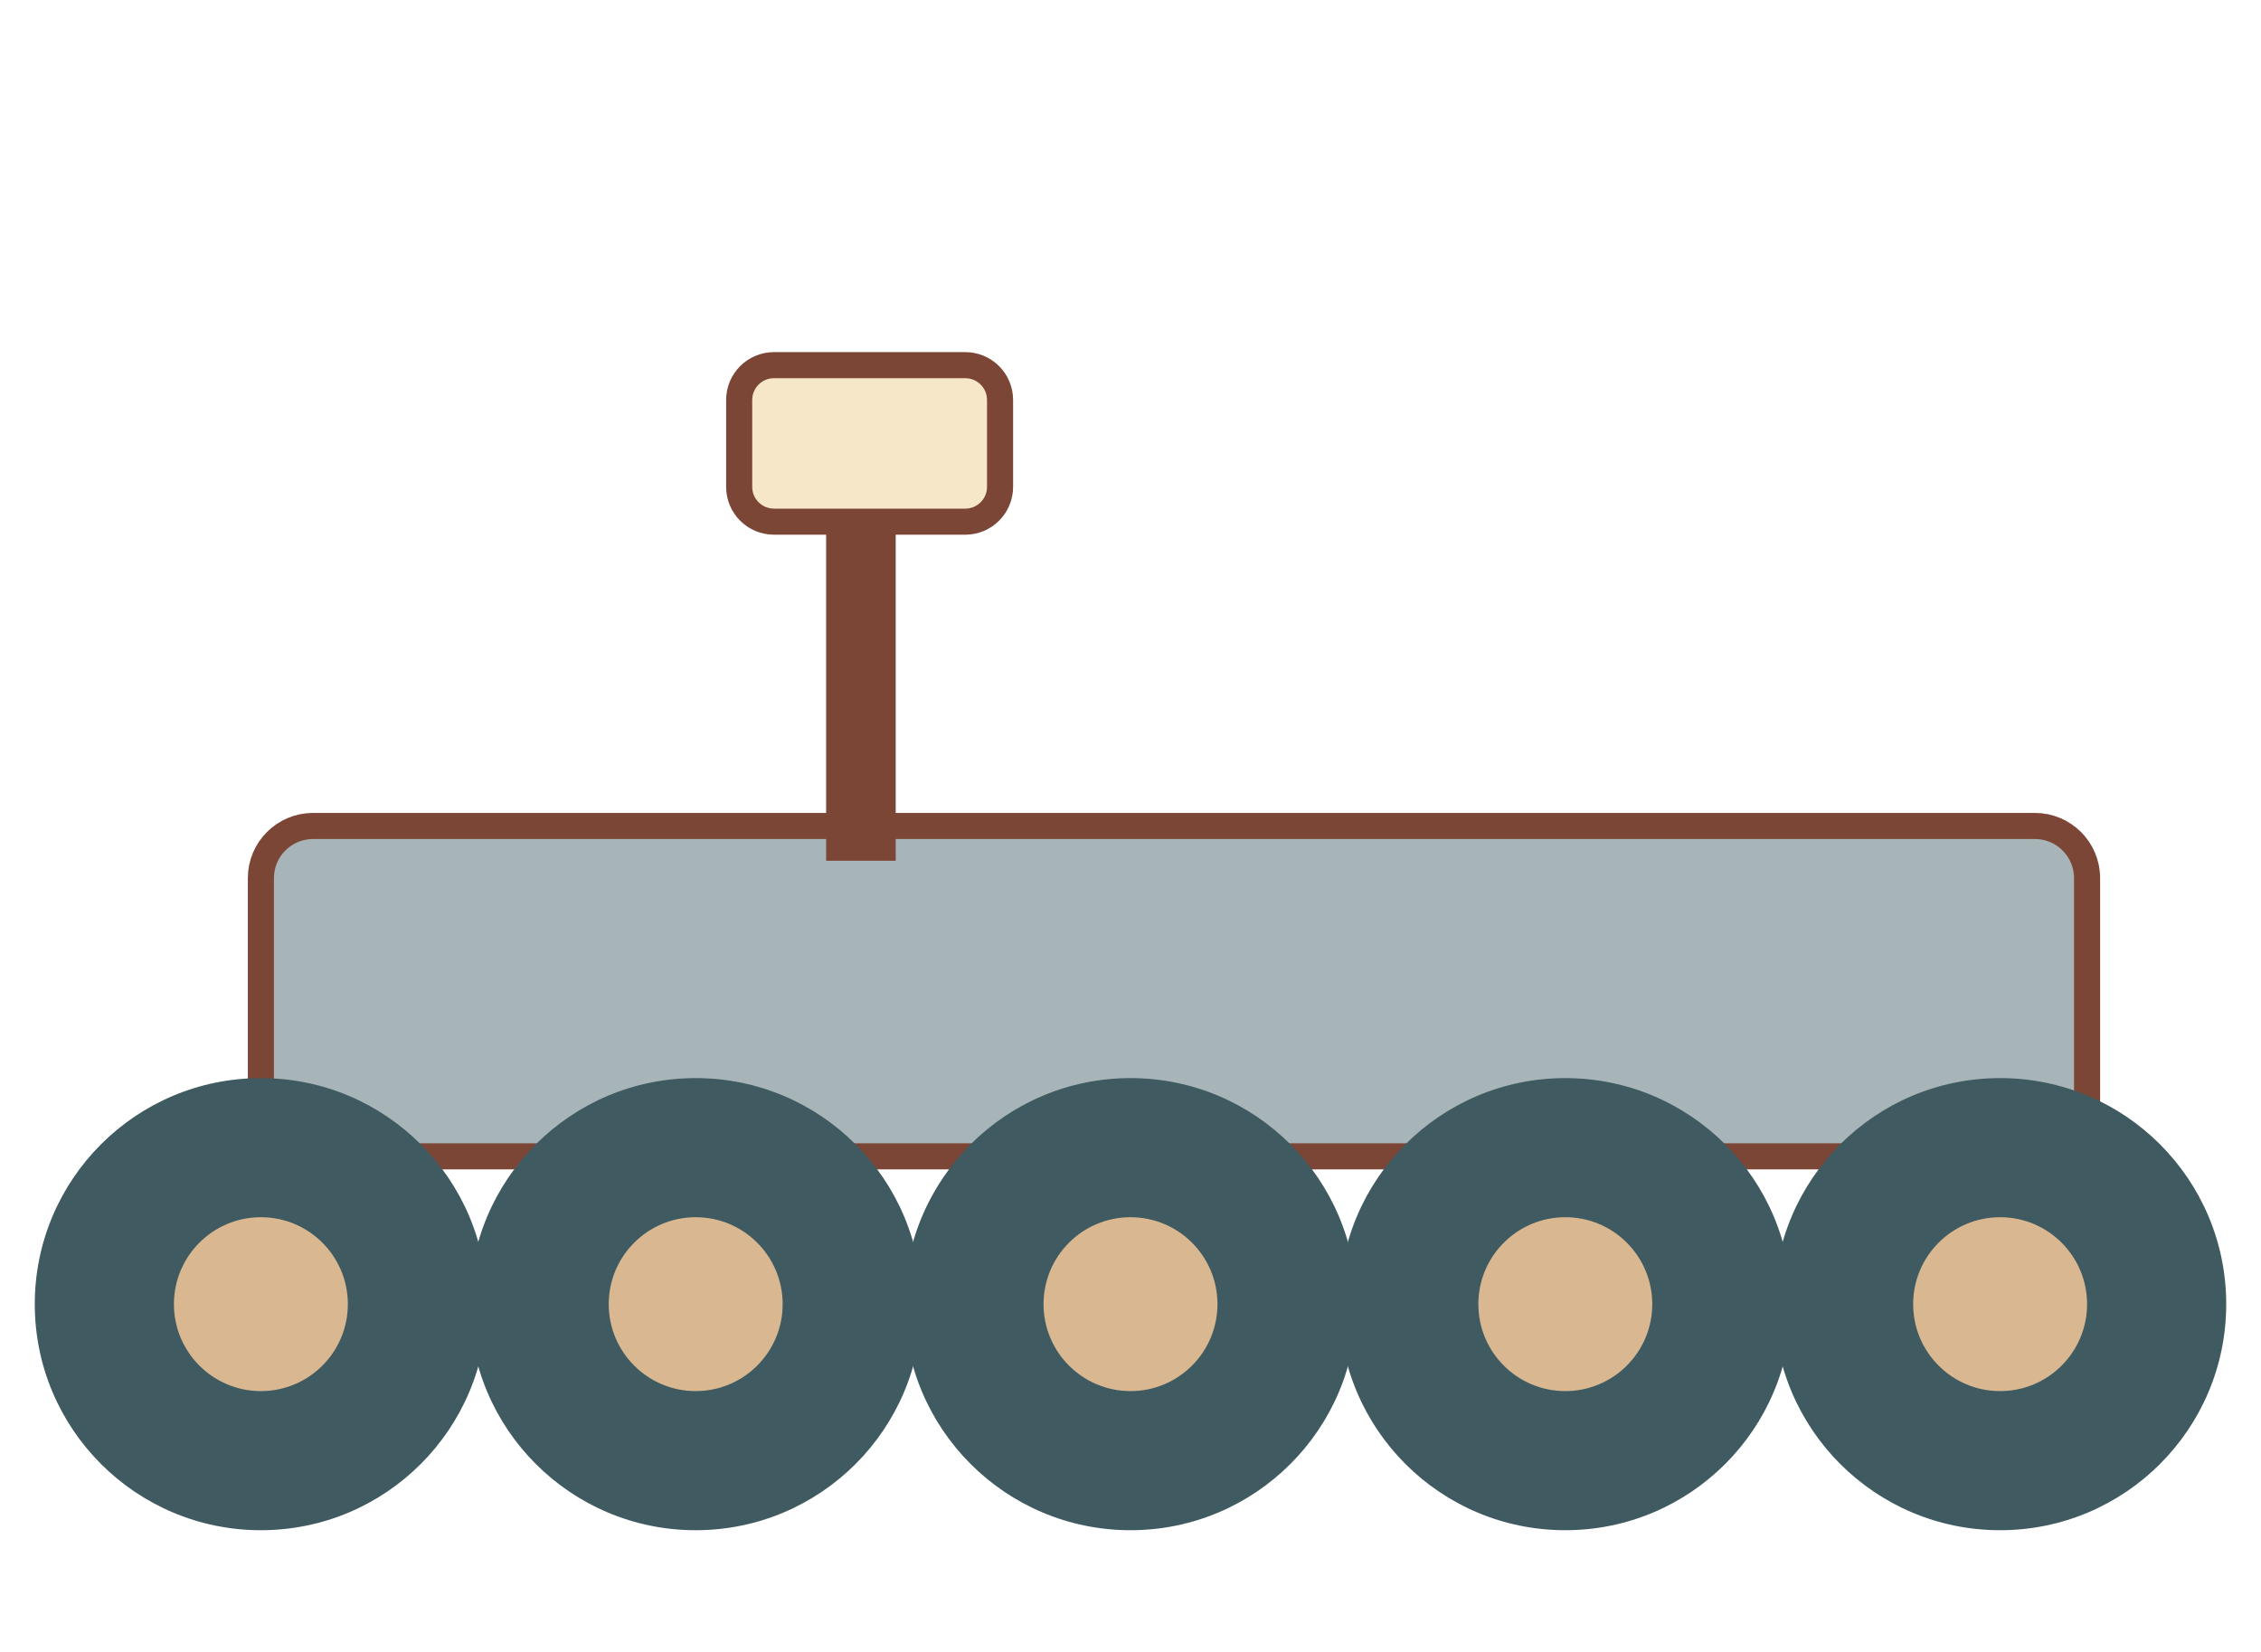
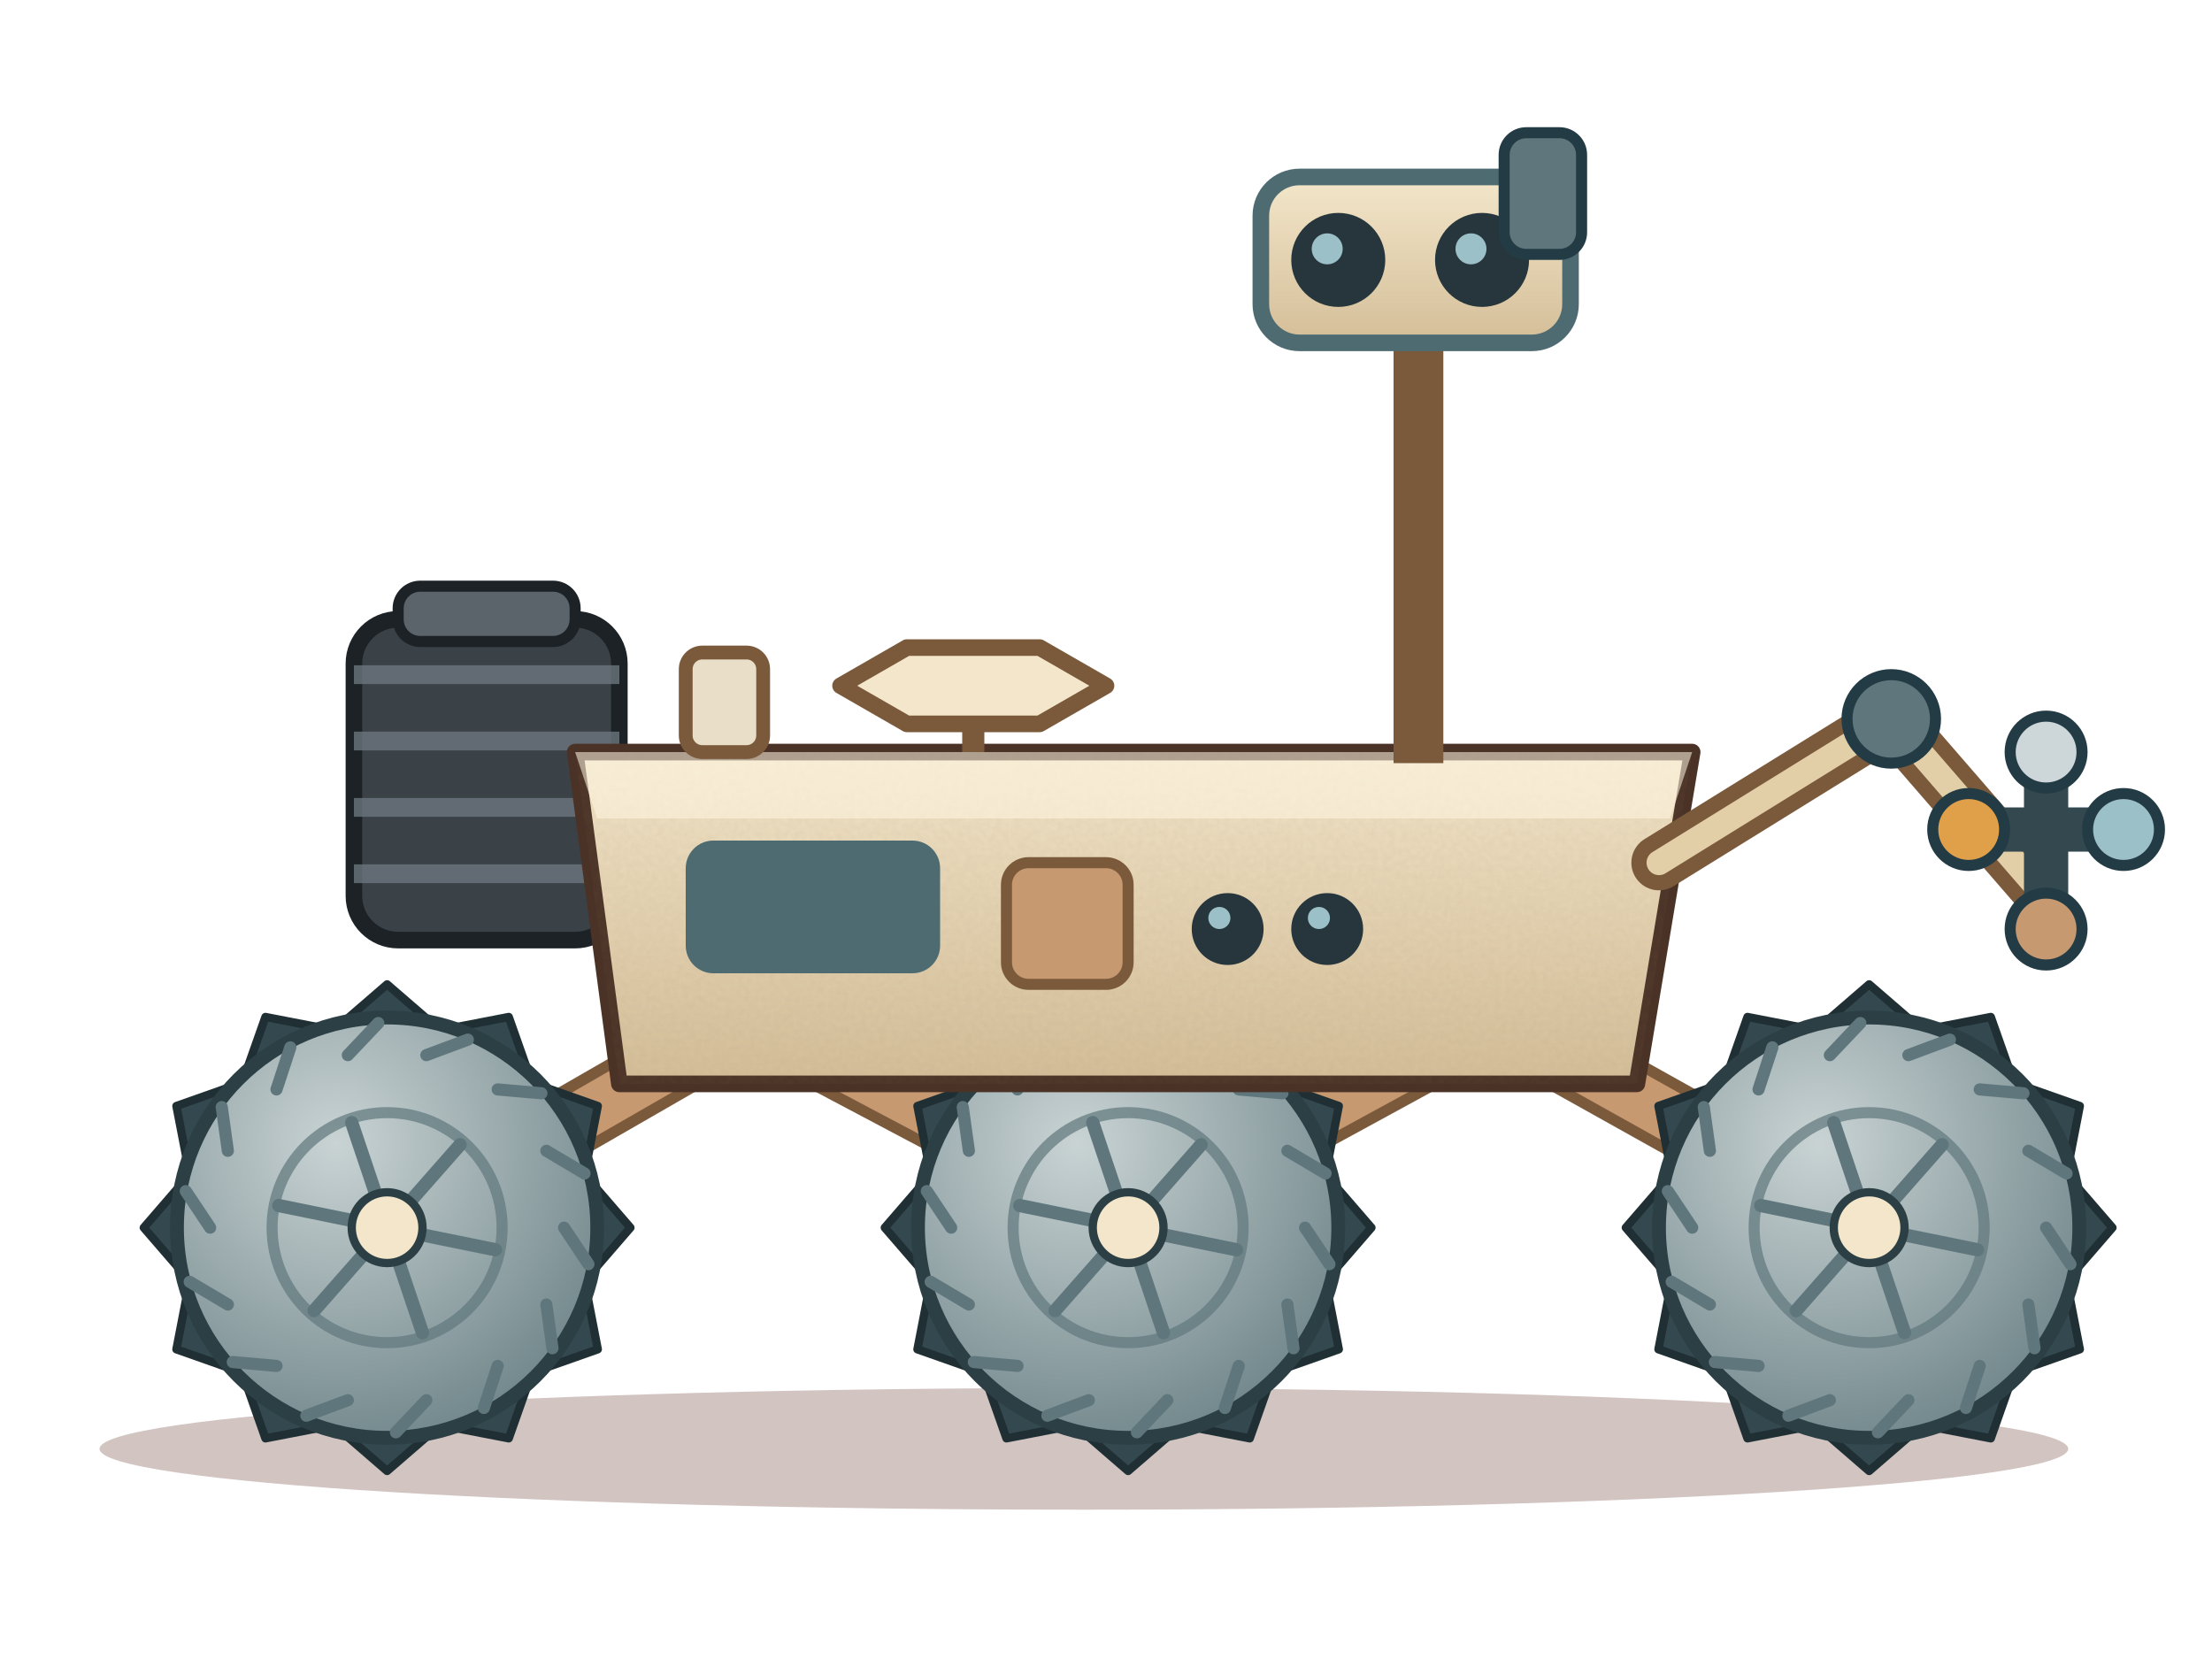
- <svg xmlns="http://www.w3.org/2000/svg" viewBox="0 0 260 190" width="260" height="190" role="img">
-   <rect x="30" y="95" width="210" height="38" rx="6" fill="#a8b5b8" stroke="#7b4636" stroke-width="3" />
-   <rect x="95" y="55" width="8" height="44" fill="#7b4636" />
-   <rect x="85" y="42" width="30" height="18" rx="4" fill="#f6e7c9" stroke="#7b4636" stroke-width="3" />
-   <circle cx="30" cy="150" r="26" fill="#3f5a60" />
-   <circle cx="30" cy="150" r="10" fill="#d9b891" />
-   <circle cx="80" cy="150" r="26" fill="#3f5a60" />
-   <circle cx="80" cy="150" r="10" fill="#d9b891" />
-   <circle cx="130" cy="150" r="26" fill="#3f5a60" />
-   <circle cx="130" cy="150" r="10" fill="#d9b891" />
-   <circle cx="180" cy="150" r="26" fill="#3f5a60" />
-   <circle cx="180" cy="150" r="10" fill="#d9b891" />
-   <circle cx="230" cy="150" r="26" fill="#3f5a60" />
-   <circle cx="230" cy="150" r="10" fill="#d9b891" />
+ <svg xmlns="http://www.w3.org/2000/svg" viewBox="0 0 400 300" width="400" height="300" role="img">
+   <defs>
+     <linearGradient id="gold" x1="0" y1="0" x2="0" y2="1">
+       <stop offset="0" stop-color="#ecd7a2" />
+       <stop offset="1" stop-color="#c9a45e" />
+     </linearGradient>
+     <linearGradient id="cream" x1="0" y1="0" x2="0" y2="1">
+       <stop offset="0" stop-color="#f3e6ca" />
+       <stop offset="1" stop-color="#d4be98" />
+     </linearGradient>
+     <linearGradient id="solar" x1="0" y1="0" x2="1" y2="1">
+       <stop offset="0" stop-color="#4c7ba5" />
+       <stop offset="1" stop-color="#25415f" />
+     </linearGradient>
+     <linearGradient id="deck" x1="0" y1="0" x2="1" y2="1">
+       <stop offset="0" stop-color="#2f4a6e" />
+       <stop offset="1" stop-color="#101d33" />
+     </linearGradient>
+     <radialGradient id="steel" cx="0.38" cy="0.3" r="0.9">
+       <stop offset="0" stop-color="#c9d3d4" />
+       <stop offset="1" stop-color="#5f777c" />
+     </radialGradient>
+     <filter id="grain" x="0" y="0" width="100%" height="100%">
+       <feTurbulence type="fractalNoise" baseFrequency="0.9" numOctaves="2" seed="21" result="n" />
+       <feColorMatrix in="n" type="matrix" values="0 0 0 0 0.3  0 0 0 0 0.2  0 0 0 0 0.12  0 0 0 0.10 0" />
+       <feComposite in2="SourceGraphic" operator="in" />
+     </filter>
+   </defs>
+   <ellipse cx="196" cy="262" rx="178" ry="11" fill="#5a2c20" opacity=".28" />
+   <path d="M70 222 L136 184 L204 220 L270 184 L338 222" fill="none" stroke="#7b5a3c" stroke-width="13" stroke-linecap="round" stroke-linejoin="round" />
+   <path d="M70 222 L136 184 L204 220 L270 184 L338 222" fill="none" stroke="#c79970" stroke-width="9" stroke-linecap="round" stroke-linejoin="round" />
+   <path d="M114.0,222.0 L105.7,231.6 L108.1,244.0 L96.2,248.2 L92.0,260.1 L79.6,257.7 L70.0,266.0 L60.4,257.7 L48.0,260.1 L43.8,248.2 L31.9,244.0 L34.3,231.6 L26.0,222.0 L34.3,212.4 L31.9,200.0 L43.8,195.8 L48.0,183.9 L60.4,186.3 L70.0,178.0 L79.6,186.3 L92.0,183.9 L96.2,195.8 L108.1,200.0 L105.7,212.4 Z" fill="#34494f" stroke="#1f2f34" stroke-width="1.5" stroke-linejoin="round" />
+   <circle cx="70" cy="222" r="38" fill="url(#steel)" stroke="#2b3f45" stroke-width="2.5" />
+   <path d="M102.0 222.0 L106.4 228.6" stroke="#5f777c" stroke-width="2.2" stroke-linecap="round" />
+   <path d="M98.8 235.9 L99.9 243.8" stroke="#5f777c" stroke-width="2.2" stroke-linecap="round" />
+   <path d="M90.0 247.0 L87.5 254.6" stroke="#5f777c" stroke-width="2.2" stroke-linecap="round" />
+   <path d="M77.1 253.2 L71.6 259.0" stroke="#5f777c" stroke-width="2.2" stroke-linecap="round" />
+   <path d="M62.9 253.2 L55.4 256.0" stroke="#5f777c" stroke-width="2.2" stroke-linecap="round" />
+   <path d="M50.0 247.0 L42.1 246.3" stroke="#5f777c" stroke-width="2.2" stroke-linecap="round" />
+   <path d="M41.2 235.9 L34.3 231.8" stroke="#5f777c" stroke-width="2.2" stroke-linecap="round" />
+   <path d="M38.0 222.0 L33.6 215.4" stroke="#5f777c" stroke-width="2.2" stroke-linecap="round" />
+   <path d="M41.2 208.1 L40.1 200.2" stroke="#5f777c" stroke-width="2.2" stroke-linecap="round" />
+   <path d="M50.0 197.0 L52.5 189.4" stroke="#5f777c" stroke-width="2.2" stroke-linecap="round" />
+   <path d="M62.9 190.8 L68.4 185.0" stroke="#5f777c" stroke-width="2.2" stroke-linecap="round" />
+   <path d="M77.1 190.8 L84.6 188.0" stroke="#5f777c" stroke-width="2.2" stroke-linecap="round" />
+   <path d="M90.0 197.0 L97.9 197.7" stroke="#5f777c" stroke-width="2.2" stroke-linecap="round" />
+   <path d="M98.8 208.1 L105.7 212.2" stroke="#5f777c" stroke-width="2.2" stroke-linecap="round" />
+   <circle cx="70" cy="222" r="20.8" fill="none" stroke="#5f777c" stroke-width="2" opacity=".7" />
+   <path d="M70 222 L89.6 226.0" stroke="#5f777c" stroke-width="2.4" stroke-linecap="round" />
+   <path d="M70 222 L76.4 241.0" stroke="#5f777c" stroke-width="2.4" stroke-linecap="round" />
+   <path d="M70 222 L56.8 237.0" stroke="#5f777c" stroke-width="2.4" stroke-linecap="round" />
+   <path d="M70 222 L50.4 218.0" stroke="#5f777c" stroke-width="2.4" stroke-linecap="round" />
+   <path d="M70 222 L63.6 203.0" stroke="#5f777c" stroke-width="2.4" stroke-linecap="round" />
+   <path d="M70 222 L83.2 207.0" stroke="#5f777c" stroke-width="2.4" stroke-linecap="round" />
+   <circle cx="70" cy="222" r="6.4" fill="#f3e6ca" stroke="#2b3f45" stroke-width="1.5" />
+   <path d="M248.0,222.0 L239.7,231.6 L242.1,244.0 L230.2,248.2 L226.0,260.1 L213.6,257.7 L204.0,266.0 L194.4,257.7 L182.0,260.1 L177.8,248.2 L165.9,244.0 L168.3,231.6 L160.0,222.0 L168.3,212.4 L165.9,200.0 L177.8,195.8 L182.0,183.9 L194.4,186.3 L204.0,178.0 L213.6,186.3 L226.0,183.9 L230.2,195.8 L242.1,200.0 L239.7,212.4 Z" fill="#34494f" stroke="#1f2f34" stroke-width="1.5" stroke-linejoin="round" />
+   <circle cx="204" cy="222" r="38" fill="url(#steel)" stroke="#2b3f45" stroke-width="2.5" />
+   <path d="M236.0 222.0 L240.4 228.6" stroke="#5f777c" stroke-width="2.2" stroke-linecap="round" />
+   <path d="M232.8 235.9 L233.9 243.8" stroke="#5f777c" stroke-width="2.2" stroke-linecap="round" />
+   <path d="M224.0 247.0 L221.5 254.6" stroke="#5f777c" stroke-width="2.2" stroke-linecap="round" />
+   <path d="M211.1 253.2 L205.6 259.0" stroke="#5f777c" stroke-width="2.2" stroke-linecap="round" />
+   <path d="M196.9 253.2 L189.4 256.0" stroke="#5f777c" stroke-width="2.2" stroke-linecap="round" />
+   <path d="M184.0 247.0 L176.1 246.3" stroke="#5f777c" stroke-width="2.2" stroke-linecap="round" />
+   <path d="M175.2 235.9 L168.3 231.8" stroke="#5f777c" stroke-width="2.2" stroke-linecap="round" />
+   <path d="M172.0 222.0 L167.6 215.4" stroke="#5f777c" stroke-width="2.2" stroke-linecap="round" />
+   <path d="M175.2 208.1 L174.1 200.2" stroke="#5f777c" stroke-width="2.2" stroke-linecap="round" />
+   <path d="M184.0 197.0 L186.5 189.4" stroke="#5f777c" stroke-width="2.2" stroke-linecap="round" />
+   <path d="M196.9 190.8 L202.4 185.0" stroke="#5f777c" stroke-width="2.2" stroke-linecap="round" />
+   <path d="M211.1 190.8 L218.6 188.0" stroke="#5f777c" stroke-width="2.2" stroke-linecap="round" />
+   <path d="M224.0 197.0 L231.9 197.7" stroke="#5f777c" stroke-width="2.2" stroke-linecap="round" />
+   <path d="M232.8 208.1 L239.7 212.2" stroke="#5f777c" stroke-width="2.2" stroke-linecap="round" />
+   <circle cx="204" cy="222" r="20.8" fill="none" stroke="#5f777c" stroke-width="2" opacity=".7" />
+   <path d="M204 222 L223.6 226.0" stroke="#5f777c" stroke-width="2.4" stroke-linecap="round" />
+   <path d="M204 222 L210.4 241.0" stroke="#5f777c" stroke-width="2.4" stroke-linecap="round" />
+   <path d="M204 222 L190.8 237.0" stroke="#5f777c" stroke-width="2.4" stroke-linecap="round" />
+   <path d="M204 222 L184.4 218.0" stroke="#5f777c" stroke-width="2.4" stroke-linecap="round" />
+   <path d="M204 222 L197.6 203.0" stroke="#5f777c" stroke-width="2.4" stroke-linecap="round" />
+   <path d="M204 222 L217.2 207.0" stroke="#5f777c" stroke-width="2.4" stroke-linecap="round" />
+   <circle cx="204" cy="222" r="6.4" fill="#f3e6ca" stroke="#2b3f45" stroke-width="1.5" />
+   <path d="M382.0,222.0 L373.7,231.6 L376.1,244.0 L364.2,248.2 L360.0,260.1 L347.6,257.7 L338.0,266.0 L328.4,257.7 L316.0,260.1 L311.8,248.2 L299.9,244.0 L302.3,231.6 L294.0,222.0 L302.3,212.4 L299.9,200.0 L311.8,195.8 L316.0,183.9 L328.4,186.3 L338.0,178.0 L347.6,186.3 L360.0,183.9 L364.2,195.8 L376.1,200.0 L373.7,212.4 Z" fill="#34494f" stroke="#1f2f34" stroke-width="1.5" stroke-linejoin="round" />
+   <circle cx="338" cy="222" r="38" fill="url(#steel)" stroke="#2b3f45" stroke-width="2.5" />
+   <path d="M370.0 222.0 L374.4 228.6" stroke="#5f777c" stroke-width="2.2" stroke-linecap="round" />
+   <path d="M366.8 235.9 L367.9 243.8" stroke="#5f777c" stroke-width="2.2" stroke-linecap="round" />
+   <path d="M358.0 247.0 L355.5 254.6" stroke="#5f777c" stroke-width="2.2" stroke-linecap="round" />
+   <path d="M345.1 253.2 L339.6 259.0" stroke="#5f777c" stroke-width="2.2" stroke-linecap="round" />
+   <path d="M330.9 253.2 L323.4 256.0" stroke="#5f777c" stroke-width="2.2" stroke-linecap="round" />
+   <path d="M318.0 247.0 L310.1 246.3" stroke="#5f777c" stroke-width="2.2" stroke-linecap="round" />
+   <path d="M309.2 235.9 L302.3 231.8" stroke="#5f777c" stroke-width="2.2" stroke-linecap="round" />
+   <path d="M306.0 222.0 L301.6 215.4" stroke="#5f777c" stroke-width="2.2" stroke-linecap="round" />
+   <path d="M309.2 208.1 L308.1 200.2" stroke="#5f777c" stroke-width="2.2" stroke-linecap="round" />
+   <path d="M318.0 197.0 L320.5 189.4" stroke="#5f777c" stroke-width="2.2" stroke-linecap="round" />
+   <path d="M330.9 190.8 L336.4 185.0" stroke="#5f777c" stroke-width="2.2" stroke-linecap="round" />
+   <path d="M345.1 190.8 L352.6 188.0" stroke="#5f777c" stroke-width="2.2" stroke-linecap="round" />
+   <path d="M358.0 197.0 L365.9 197.7" stroke="#5f777c" stroke-width="2.2" stroke-linecap="round" />
+   <path d="M366.8 208.1 L373.7 212.2" stroke="#5f777c" stroke-width="2.2" stroke-linecap="round" />
+   <circle cx="338" cy="222" r="20.8" fill="none" stroke="#5f777c" stroke-width="2" opacity=".7" />
+   <path d="M338 222 L357.6 226.0" stroke="#5f777c" stroke-width="2.4" stroke-linecap="round" />
+   <path d="M338 222 L344.4 241.0" stroke="#5f777c" stroke-width="2.4" stroke-linecap="round" />
+   <path d="M338 222 L324.8 237.0" stroke="#5f777c" stroke-width="2.4" stroke-linecap="round" />
+   <path d="M338 222 L318.4 218.0" stroke="#5f777c" stroke-width="2.4" stroke-linecap="round" />
+   <path d="M338 222 L331.6 203.0" stroke="#5f777c" stroke-width="2.4" stroke-linecap="round" />
+   <path d="M338 222 L351.2 207.0" stroke="#5f777c" stroke-width="2.4" stroke-linecap="round" />
+   <circle cx="338" cy="222" r="6.4" fill="#f3e6ca" stroke="#2b3f45" stroke-width="1.5" />
+   <rect x="64" y="112" width="48" height="58" rx="8" fill="#3a4147" stroke="#1c2226" stroke-width="3" />
+   <path d="M64 122 H112" stroke="#6f7a82" stroke-width="3.4" opacity=".75" />
+   <path d="M64 134 H112" stroke="#6f7a82" stroke-width="3.4" opacity=".75" />
+   <path d="M64 146 H112" stroke="#6f7a82" stroke-width="3.4" opacity=".75" />
+   <path d="M64 158 H112" stroke="#6f7a82" stroke-width="3.4" opacity=".75" />
+   <rect x="72" y="106" width="32" height="10" rx="4" fill="#5b646b" stroke="#1c2226" stroke-width="2" />
+   <path d="M104 136 H306 L296 196 H112 Z" fill="url(#cream)" stroke="#4a3326" stroke-width="3" stroke-linejoin="round" />
+   <path d="M104 136 H306 L296 196 H112 Z" filter="url(#grain)" />
+   <path d="M104 136 H306 L302 148 H108 Z" fill="#fff6e2" opacity=".55" />
+   <rect x="124" y="152" width="46" height="24" rx="5" fill="#4e6b72" />
+   <rect x="182" y="156" width="22" height="22" rx="4" fill="#c79970" stroke="#7b5a3c" stroke-width="2" />
+   <circle cx="222" cy="168" r="6.5" fill="#26363c" />
+   <circle cx="220.5" cy="166" r="2" fill="#9cc0c8" />
+   <circle cx="240" cy="168" r="6.5" fill="#26363c" />
+   <circle cx="238.5" cy="166" r="2" fill="#9cc0c8" />
+   <path d="M176 136 V126" stroke="#7b5a3c" stroke-width="4" />
+   <polygon points="200.0,124.0 188.0,130.9 164.0,130.9 152.0,124.0 164.0,117.1 188.0,117.1" fill="#f3e6ca" stroke="#7b5a3c" stroke-width="3" stroke-linejoin="round" />
+   <rect x="124" y="118" width="14" height="18" rx="3" fill="#e9dfc9" stroke="#7b5a3c" stroke-width="2.5" />
+   <rect x="252" y="58" width="9" height="80" fill="#7b5a3c" />
+   <rect x="228" y="32" width="56" height="30" rx="7" fill="url(#cream)" stroke="#4e6b72" stroke-width="3" />
+   <circle cx="242" cy="47" r="8.5" fill="#26363c" />
+   <circle cx="240" cy="45" r="2.8" fill="#9cc0c8" />
+   <circle cx="268" cy="47" r="8.5" fill="#26363c" />
+   <circle cx="266" cy="45" r="2.8" fill="#9cc0c8" />
+   <rect x="272" y="24" width="14" height="22" rx="4" fill="#5f777c" stroke="#233b44" stroke-width="2" />
+   <path d="M300 156 L342 130 L368 160" fill="none" stroke="#7b5a3c" stroke-width="10" stroke-linecap="round" stroke-linejoin="round" />
+   <path d="M300 156 L342 130 L368 160" fill="none" stroke="#e2cfa8" stroke-width="4.5" stroke-linecap="round" stroke-linejoin="round" />
+   <circle cx="342" cy="130" r="8" fill="#5f777c" stroke="#233b44" stroke-width="2" />
+   <path d="M356 150 H384 M370 136 V168" stroke="#34494f" stroke-width="8" stroke-linecap="round" />
+   <circle cx="356" cy="150" r="6.5" fill="#e0a04a" stroke="#233b44" stroke-width="2" />
+   <circle cx="384" cy="150" r="6.5" fill="#9cc0c8" stroke="#233b44" stroke-width="2" />
+   <circle cx="370" cy="136" r="6.5" fill="#cdd6d8" stroke="#233b44" stroke-width="2" />
+   <circle cx="370" cy="168" r="6.5" fill="#c79970" stroke="#233b44" stroke-width="2" />
</svg>
